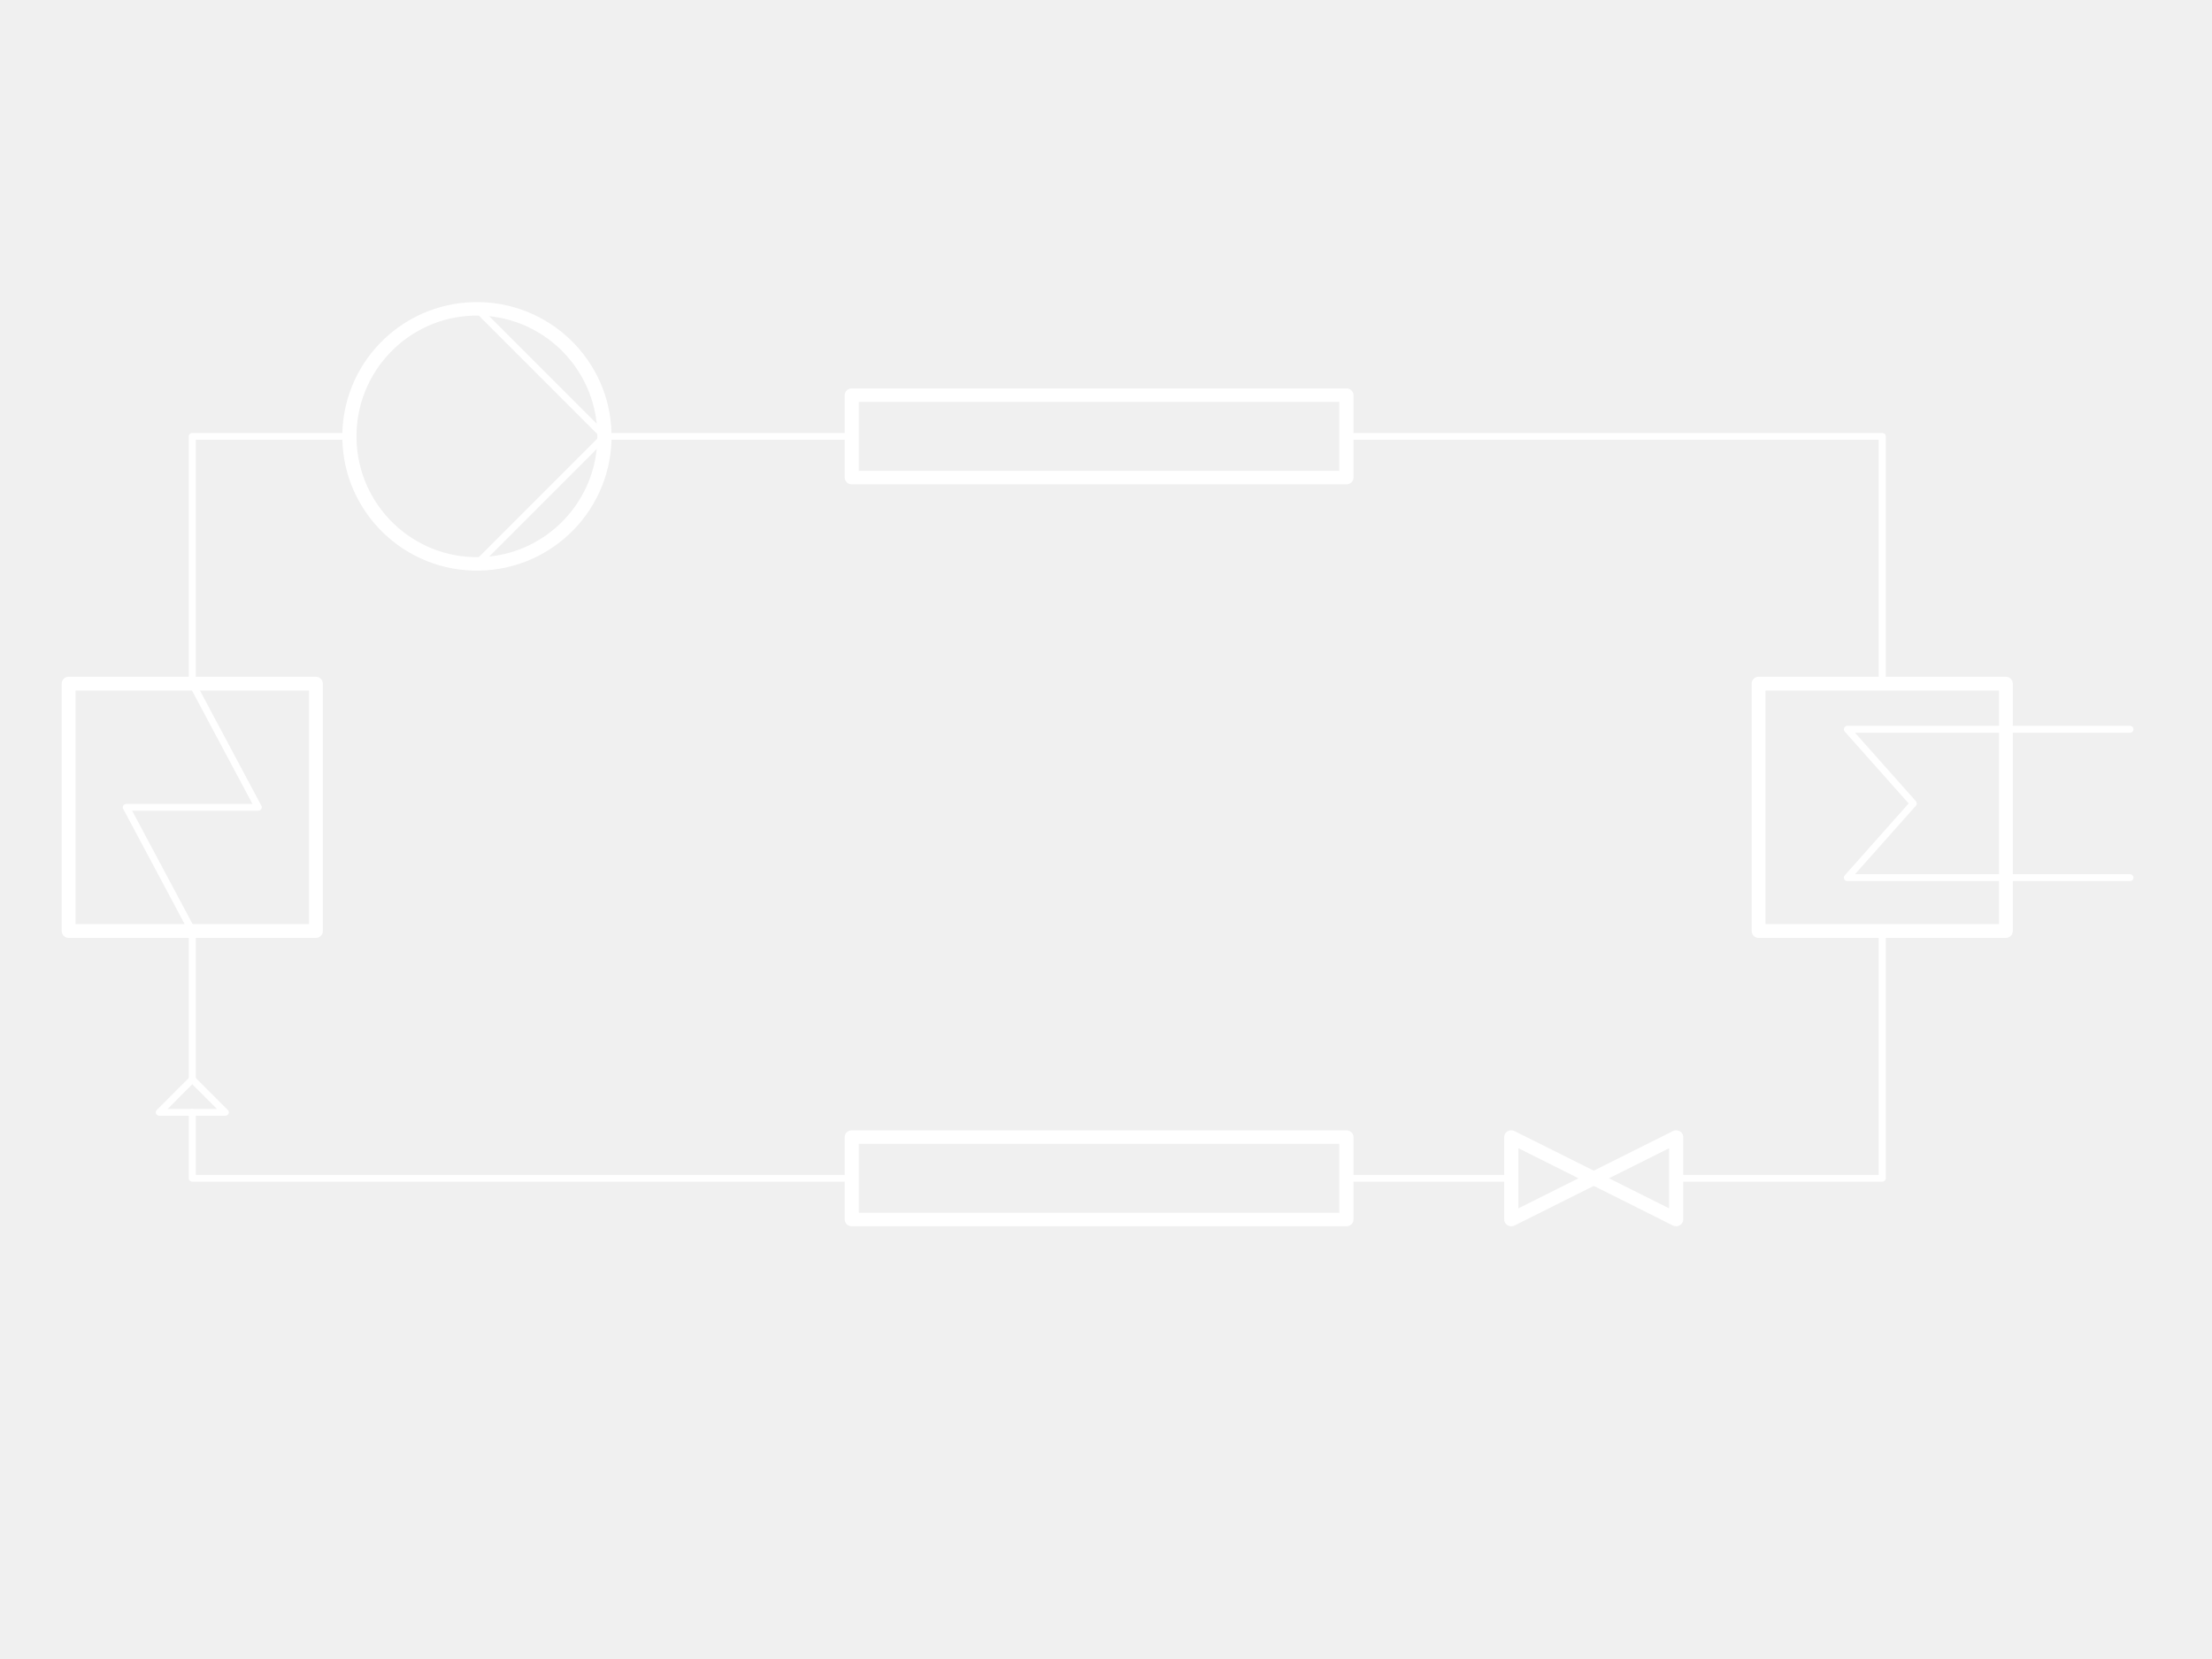
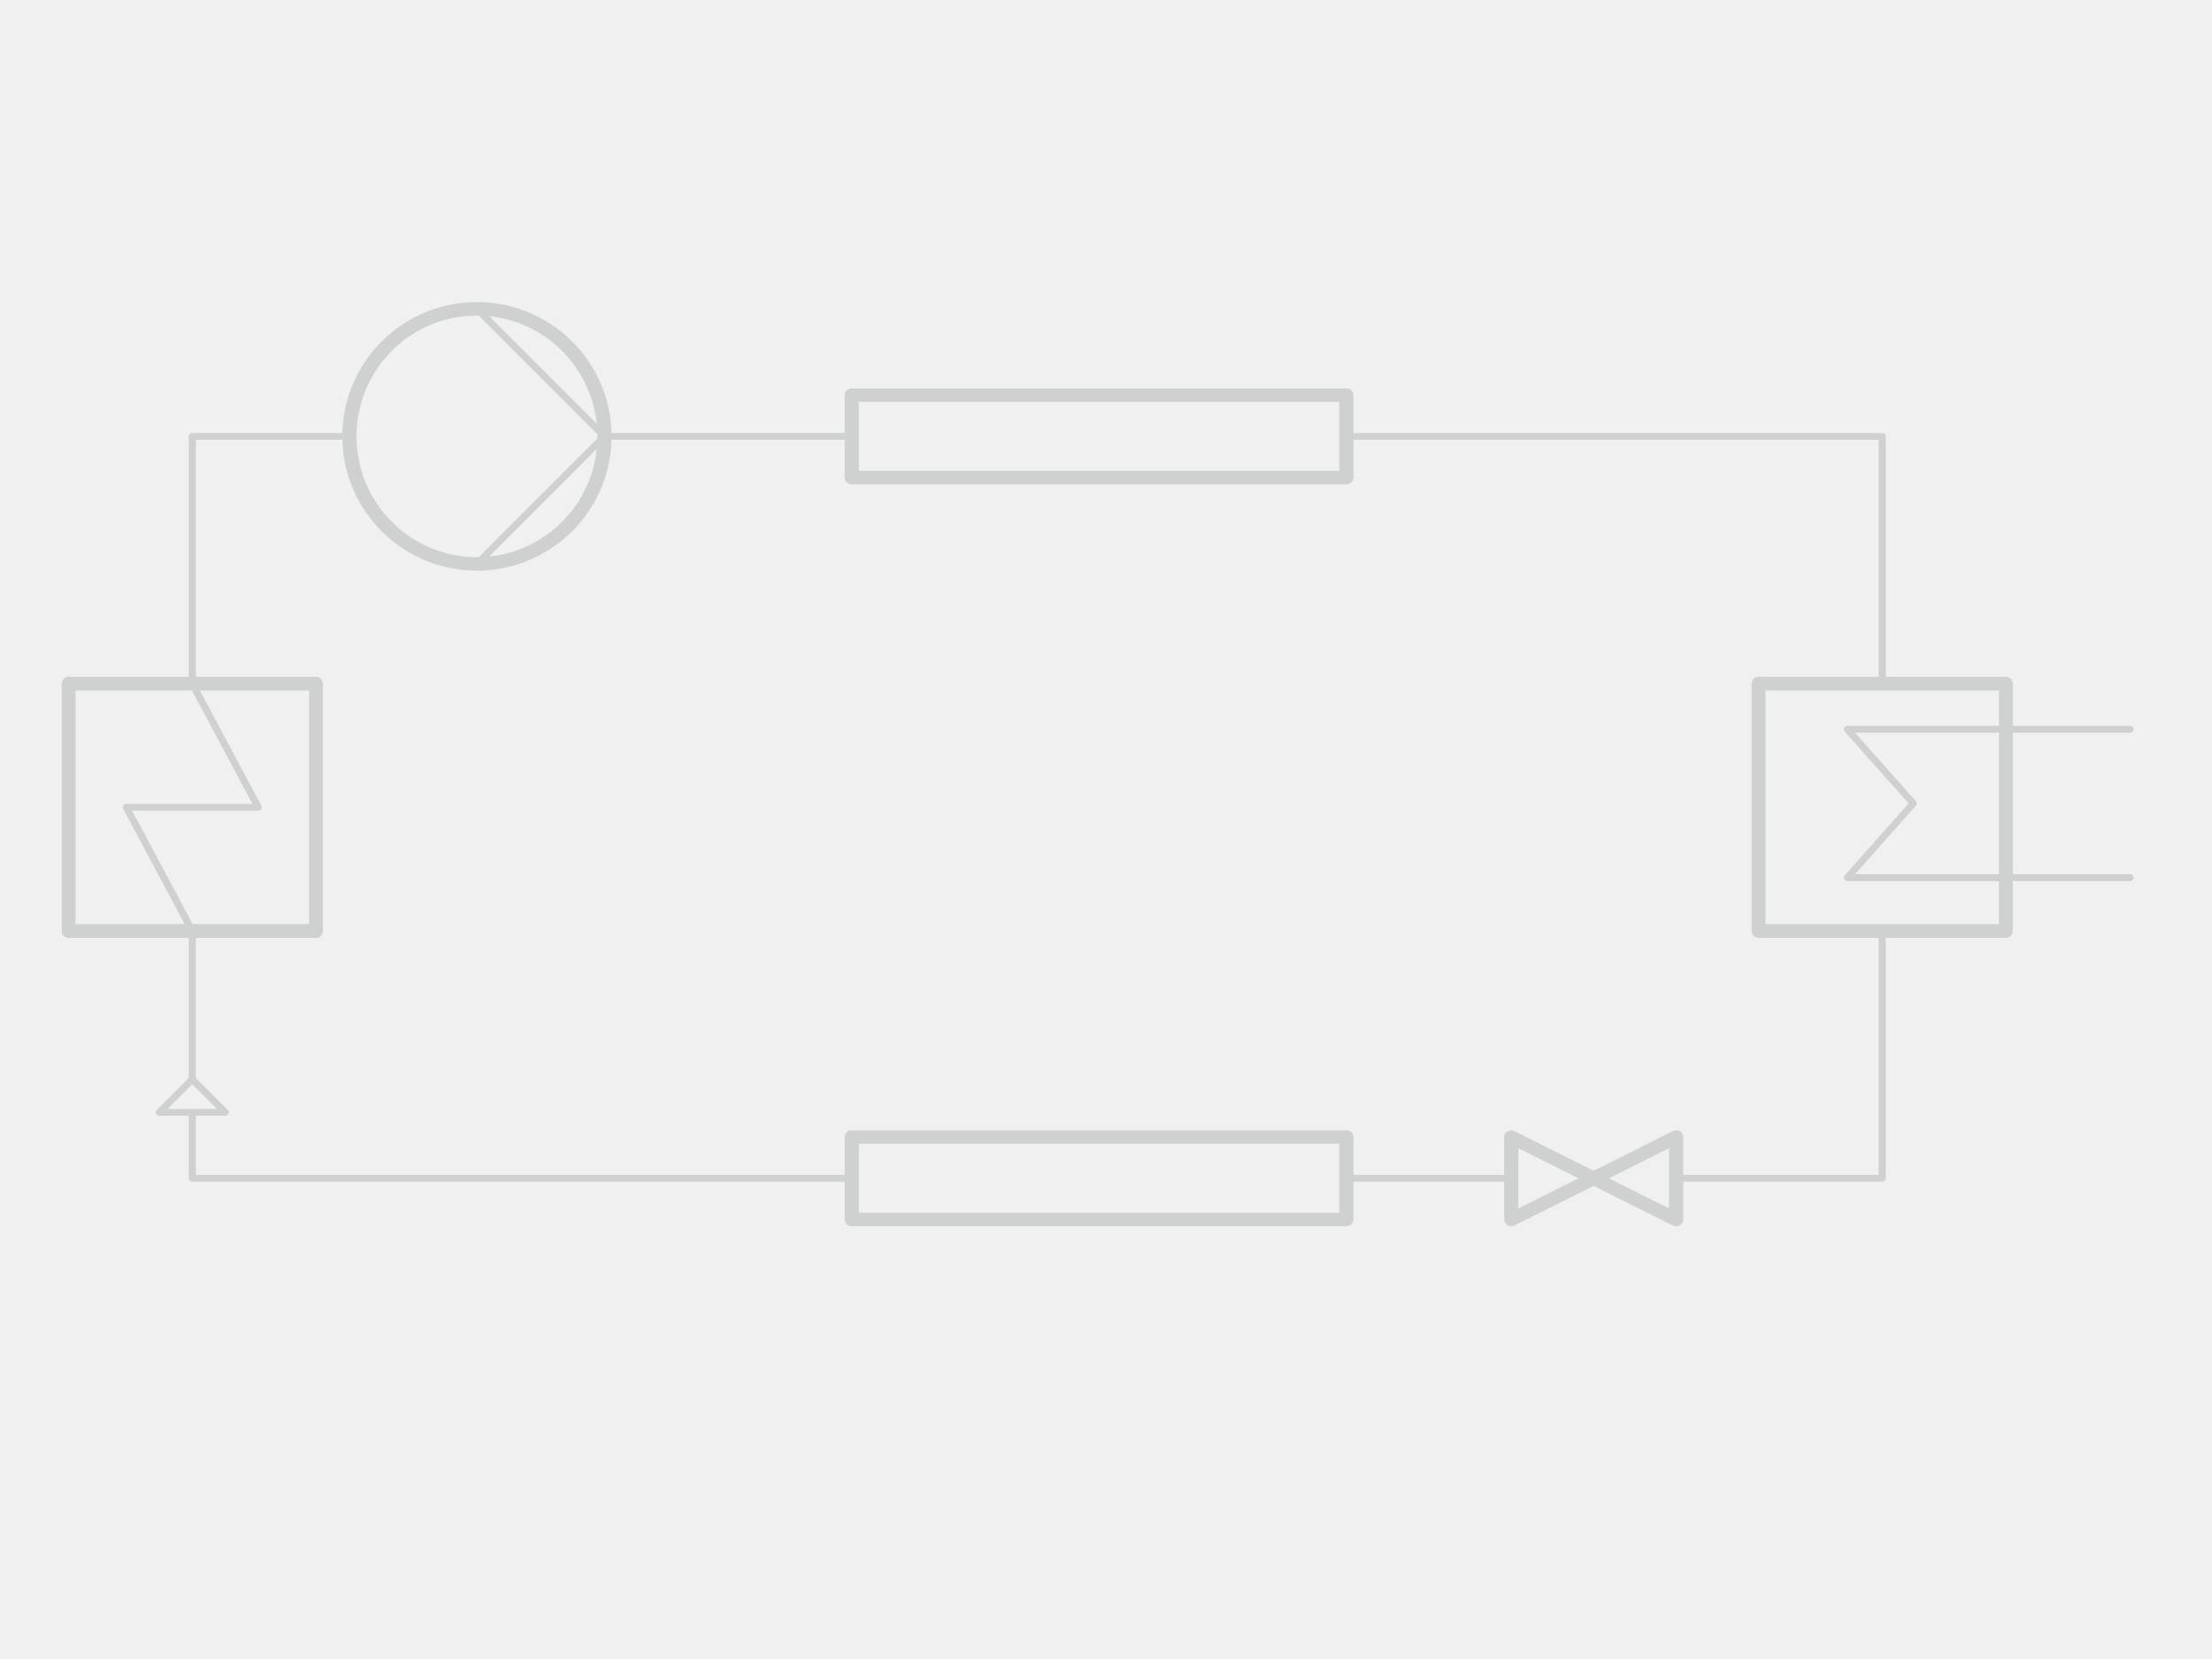
<svg xmlns="http://www.w3.org/2000/svg" xmlns:xlink="http://www.w3.org/1999/xlink" id="svg8" version="1.1" viewBox="0 0 160 120" height="120mm" width="160mm">
  <defs id="defs2">
    <linearGradient id="linearGradient2073">
      <stop id="stop2069" offset="0" style="stop-color:#000000;stop-opacity:1;" />
      <stop id="stop2071" offset="1" style="stop-color:#000000;stop-opacity:0;" />
    </linearGradient>
    <rect id="rect1009" height="0" width="12.5" y="-75" x="50" />
    <linearGradient gradientTransform="translate(0.2924316,-2.377988)" gradientUnits="userSpaceOnUse" y2="204.982" x2="223.365" y1="204.982" x1="221.694" id="linearGradient2075" xlink:href="#linearGradient2073" />
  </defs>
  <g id="layer1" transform="translate(-61.99998,-32.63907)">
    <g id="g1" transform="matrix(1.640625,0,0,1.55936,70.26524,26.85585)">
-       <g transform="matrix(0,0.7647793,0.7268973,0,190.7331,-145.4244)" id="g2293-1" style="stroke-width:1;stroke-linecap:round;stroke-linejoin:round;stroke-miterlimit:4;stroke-dasharray:none;stroke:#ffffff">
-         <path style="fill:none;stroke:#ffffff;stroke-width:0.419;stroke-linecap:round;stroke-linejoin:round;stroke-miterlimit:4;stroke-dasharray:none;stroke-opacity:1" d="m 248.234,-140.132 3e-5,-17.146 -4.5,4 -4.5,-4 -1e-5,17.146" id="path984-0-9-9-9" />
-         <path id="rect986-1-1-0-2" style="fill:none;stroke:#ffffff;stroke-width:0.839;stroke-linecap:round;stroke-linejoin:round;stroke-miterlimit:4;stroke-dasharray:none" d="m 236.468,-162.661 15,1e-5 v 15 h -15 z" />
+       <g transform="matrix(0,0.7647793,0.7268973,0,190.7331,-145.4244)" id="g2293-1" style="stroke-width:1;stroke-linecap:round;stroke-linejoin:round;stroke-miterlimit:4;stroke-dasharray:none;stroke:#cfd0d0">
+         <path style="fill:none;stroke:#cfd0d0;stroke-width:0.419;stroke-linecap:round;stroke-linejoin:round;stroke-miterlimit:4;stroke-dasharray:none;stroke-opacity:1" d="m 248.234,-140.132 3e-5,-17.146 -4.5,4 -4.5,-4 -1e-5,17.146" id="path984-0-9-9-9" />
+         <path id="rect986-1-1-0-2" style="fill:none;stroke:#cfd0d0;stroke-width:0.839;stroke-linecap:round;stroke-linejoin:round;stroke-miterlimit:4;stroke-dasharray:none" d="m 236.468,-162.661 15,1e-5 v 15 h -15 z" />
      </g>
-       <g transform="matrix(0,0.7647793,0.7268973,0,116.2261,-145.4244)" id="g2293-1-3" style="stroke-width:0.839;stroke-linecap:round;stroke-linejoin:round;stroke-miterlimit:4;stroke-dasharray:none;stroke:#ffffff">
-         <path id="rect986-1-1-0-2-6" style="fill:none;stroke:#ffffff;stroke-width:0.839;stroke-linecap:round;stroke-linejoin:round;stroke-miterlimit:4;stroke-dasharray:none" d="m 236.468,-162.661 15,1e-5 v 15 h -15 z" />
+       <g transform="matrix(0,0.7647793,0.7268973,0,116.2261,-145.4244)" id="g2293-1-3" style="stroke-width:0.839;stroke-linecap:round;stroke-linejoin:round;stroke-miterlimit:4;stroke-dasharray:none;stroke:#cfd0d0">
+         <path id="rect986-1-1-0-2-6" style="fill:none;stroke:#cfd0d0;stroke-width:0.839;stroke-linecap:round;stroke-linejoin:round;stroke-miterlimit:4;stroke-dasharray:none" d="m 236.468,-162.661 15,1e-5 v 15 h -15 z" />
      </g>
-       <path style="fill:none;stroke:#ffffff;stroke-width:0.625;stroke-linecap:round;stroke-linejoin:round;stroke-miterlimit:4;stroke-dasharray:none;stroke-opacity:1" d="m 68.861,60.277 v -3.824 l -7.269,3.824 v -3.824 z" id="path1057-2-6-6-9" />
-       <ellipse style="color:#000000;clip-rule:nonzero;display:inline;overflow:visible;visibility:visible;isolation:auto;mix-blend-mode:normal;color-interpolation:sRGB;color-interpolation-filters:linearRGB;solid-color:#000000;solid-opacity:1;fill:none;fill-opacity:0.667;fill-rule:nonzero;stroke:#ffffff;stroke-width:0.625;stroke-linecap:round;stroke-linejoin:round;stroke-miterlimit:4;stroke-dasharray:none;stroke-dashoffset:0;stroke-opacity:1;color-rendering:auto;image-rendering:auto;shape-rendering:auto;text-rendering:auto;enable-background:accumulate" id="path4405-2-2-9" cx="-15.578" cy="-24.248" transform="matrix(-0.9998213,0.01890469,-0.01707882,-0.9998541,0,0)" rx="5.623" ry="5.916" />
-       <path style="fill:none;stroke:#ffffff;stroke-width:0.313;stroke-linecap:round;stroke-linejoin:round;stroke-miterlimit:4;stroke-dasharray:none;stroke-opacity:1" d="m 15.989,29.865 5.623,-5.916 -5.623,-5.916" id="path984-0-9-9-9-7-6-9-3" />
-       <path style="fill:none;stroke:#ffffff;stroke-width:0.625;stroke-linecap:round;stroke-linejoin:round;stroke-miterlimit:4;stroke-dasharray:none;stroke-opacity:1" d="m 54.323,56.453 v 3.824 H 32.516 v -3.824 z" id="path1057-2-6-6-9-6" />
-       <path style="fill:none;stroke:#ffffff;stroke-width:0.625;stroke-linecap:round;stroke-linejoin:round;stroke-miterlimit:4;stroke-dasharray:none;stroke-opacity:1" d="m 54.323,22.038 v 3.824 H 32.516 v -3.824 z" id="path1057-2-6-6-9-6-2" />
-       <path style="fill:none;stroke:#ffffff;stroke-width:0.313;stroke-linecap:round;stroke-linejoin:round;stroke-miterlimit:4;stroke-dasharray:none;stroke-opacity:1" d="m 54.323,58.365 h 7.269" id="path984-0-9-9-9-7-0-1-5-0-8-4-7-4" />
-       <path style="fill:none;stroke:#ffffff;stroke-width:0.313;stroke-linecap:round;stroke-linejoin:round;stroke-miterlimit:4;stroke-dasharray:none;stroke-opacity:1" d="M 21.612,23.95 H 32.516" id="path984-0-9-9-9-7-0-1-5-0-8-4-7-5" />
-       <path style="fill:none;stroke:#ffffff;stroke-width:0.313;stroke-linecap:round;stroke-linejoin:round;stroke-miterlimit:4;stroke-dasharray:none;stroke-opacity:1" d="m 3.44,46.893 v 6.883" id="path984-0-9-9-9-7-0-1-5-0-8-4-7-5-5" />
-       <path style="fill:none;stroke:#ffffff;stroke-width:0.313;stroke-linecap:round;stroke-linejoin:round;stroke-miterlimit:4;stroke-dasharray:none;stroke-opacity:1" d="m 3.44,35.421 2.908,5.736 H 0.532 l 2.908,5.736" id="path984-0-9-9-9-7-0-1-5-0-8-4-7-5-5-1" />
-       <path style="fill:none;stroke:#ffffff;stroke-width:0.313;stroke-linecap:round;stroke-linejoin:round;stroke-miterlimit:4;stroke-dasharray:none;stroke-opacity:1" d="M 3.44,35.421 V 23.95 h 6.927" id="path984-0-9-9-9-7-0-1-5-0-8-4-7-43" />
-       <path style="fill:none;stroke:#ffffff;stroke-width:0.313;stroke-linecap:round;stroke-linejoin:round;stroke-miterlimit:4;stroke-dasharray:none;stroke-opacity:1" d="m 3.44,55.306 v 3.059 H 32.516" id="path984-0-9-9-9-7-0-1-5-0-8-4-7-43-7" />
-       <path style="fill:none;stroke:#ffffff;stroke-width:0.313;stroke-linecap:round;stroke-linejoin:round;stroke-miterlimit:4;stroke-dasharray:none;stroke-opacity:1" d="M 77.947,35.421 V 23.95 H 54.323" id="path984-0-9-9-9-7-6-9-39" />
-       <path style="fill:none;fill-rule:evenodd;stroke:#ffffff;stroke-width:0.313;stroke-linecap:round;stroke-linejoin:round;stroke-miterlimit:4;stroke-dasharray:none;stroke-opacity:1" d="m 1.986,55.306 1.454,-1.53 1.454,1.53 z" id="path4652-12-9-60-5-4-2-2" />
-       <path style="fill:none;stroke:#ffffff;stroke-width:0.313;stroke-linecap:round;stroke-linejoin:round;stroke-miterlimit:4;stroke-dasharray:none;stroke-opacity:1" d="M 77.947,46.893 V 58.365 H 68.861" id="path984-0-9-9-9-7-6-9-39-7" />
+       <path style="fill:none;stroke:#cfd0d0;stroke-width:0.625;stroke-linecap:round;stroke-linejoin:round;stroke-miterlimit:4;stroke-dasharray:none;stroke-opacity:1" d="m 68.861,60.277 v -3.824 l -7.269,3.824 v -3.824 z" id="path1057-2-6-6-9" />
+       <ellipse style="color:#000000;clip-rule:nonzero;display:inline;overflow:visible;visibility:visible;isolation:auto;mix-blend-mode:normal;color-interpolation:sRGB;color-interpolation-filters:linearRGB;solid-color:#000000;solid-opacity:1;fill:none;fill-opacity:0.667;fill-rule:nonzero;stroke:#cfd0d0;stroke-width:0.625;stroke-linecap:round;stroke-linejoin:round;stroke-miterlimit:4;stroke-dasharray:none;stroke-dashoffset:0;stroke-opacity:1;color-rendering:auto;image-rendering:auto;shape-rendering:auto;text-rendering:auto;enable-background:accumulate" id="path4405-2-2-9" cx="-15.578" cy="-24.248" transform="matrix(-0.9998213,0.01890469,-0.01707882,-0.9998541,0,0)" rx="5.623" ry="5.916" />
+       <path style="fill:none;stroke:#cfd0d0;stroke-width:0.313;stroke-linecap:round;stroke-linejoin:round;stroke-miterlimit:4;stroke-dasharray:none;stroke-opacity:1" d="m 15.989,29.865 5.623,-5.916 -5.623,-5.916" id="path984-0-9-9-9-7-6-9-3" />
+       <path style="fill:none;stroke:#cfd0d0;stroke-width:0.625;stroke-linecap:round;stroke-linejoin:round;stroke-miterlimit:4;stroke-dasharray:none;stroke-opacity:1" d="m 54.323,56.453 v 3.824 H 32.516 v -3.824 z" id="path1057-2-6-6-9-6" />
+       <path style="fill:none;stroke:#cfd0d0;stroke-width:0.625;stroke-linecap:round;stroke-linejoin:round;stroke-miterlimit:4;stroke-dasharray:none;stroke-opacity:1" d="m 54.323,22.038 v 3.824 H 32.516 v -3.824 z" id="path1057-2-6-6-9-6-2" />
+       <path style="fill:none;stroke:#cfd0d0;stroke-width:0.313;stroke-linecap:round;stroke-linejoin:round;stroke-miterlimit:4;stroke-dasharray:none;stroke-opacity:1" d="m 54.323,58.365 h 7.269" id="path984-0-9-9-9-7-0-1-5-0-8-4-7-4" />
+       <path style="fill:none;stroke:#cfd0d0;stroke-width:0.313;stroke-linecap:round;stroke-linejoin:round;stroke-miterlimit:4;stroke-dasharray:none;stroke-opacity:1" d="M 21.612,23.95 H 32.516" id="path984-0-9-9-9-7-0-1-5-0-8-4-7-5" />
+       <path style="fill:none;stroke:#cfd0d0;stroke-width:0.313;stroke-linecap:round;stroke-linejoin:round;stroke-miterlimit:4;stroke-dasharray:none;stroke-opacity:1" d="m 3.44,46.893 v 6.883" id="path984-0-9-9-9-7-0-1-5-0-8-4-7-5-5" />
+       <path style="fill:none;stroke:#cfd0d0;stroke-width:0.313;stroke-linecap:round;stroke-linejoin:round;stroke-miterlimit:4;stroke-dasharray:none;stroke-opacity:1" d="m 3.44,35.421 2.908,5.736 H 0.532 l 2.908,5.736" id="path984-0-9-9-9-7-0-1-5-0-8-4-7-5-5-1" />
+       <path style="fill:none;stroke:#cfd0d0;stroke-width:0.313;stroke-linecap:round;stroke-linejoin:round;stroke-miterlimit:4;stroke-dasharray:none;stroke-opacity:1" d="M 3.44,35.421 V 23.95 h 6.927" id="path984-0-9-9-9-7-0-1-5-0-8-4-7-43" />
+       <path style="fill:none;stroke:#cfd0d0;stroke-width:0.313;stroke-linecap:round;stroke-linejoin:round;stroke-miterlimit:4;stroke-dasharray:none;stroke-opacity:1" d="m 3.44,55.306 v 3.059 H 32.516" id="path984-0-9-9-9-7-0-1-5-0-8-4-7-43-7" />
+       <path style="fill:none;stroke:#cfd0d0;stroke-width:0.313;stroke-linecap:round;stroke-linejoin:round;stroke-miterlimit:4;stroke-dasharray:none;stroke-opacity:1" d="M 77.947,35.421 V 23.95 H 54.323" id="path984-0-9-9-9-7-6-9-39" />
+       <path style="fill:none;fill-rule:evenodd;stroke:#cfd0d0;stroke-width:0.313;stroke-linecap:round;stroke-linejoin:round;stroke-miterlimit:4;stroke-dasharray:none;stroke-opacity:1" d="m 1.986,55.306 1.454,-1.53 1.454,1.53 z" id="path4652-12-9-60-5-4-2-2" />
+       <path style="fill:none;stroke:#cfd0d0;stroke-width:0.313;stroke-linecap:round;stroke-linejoin:round;stroke-miterlimit:4;stroke-dasharray:none;stroke-opacity:1" d="M 77.947,46.893 V 58.365 H 68.861" id="path984-0-9-9-9-7-6-9-39-7" />
    </g>
  </g>
</svg>
